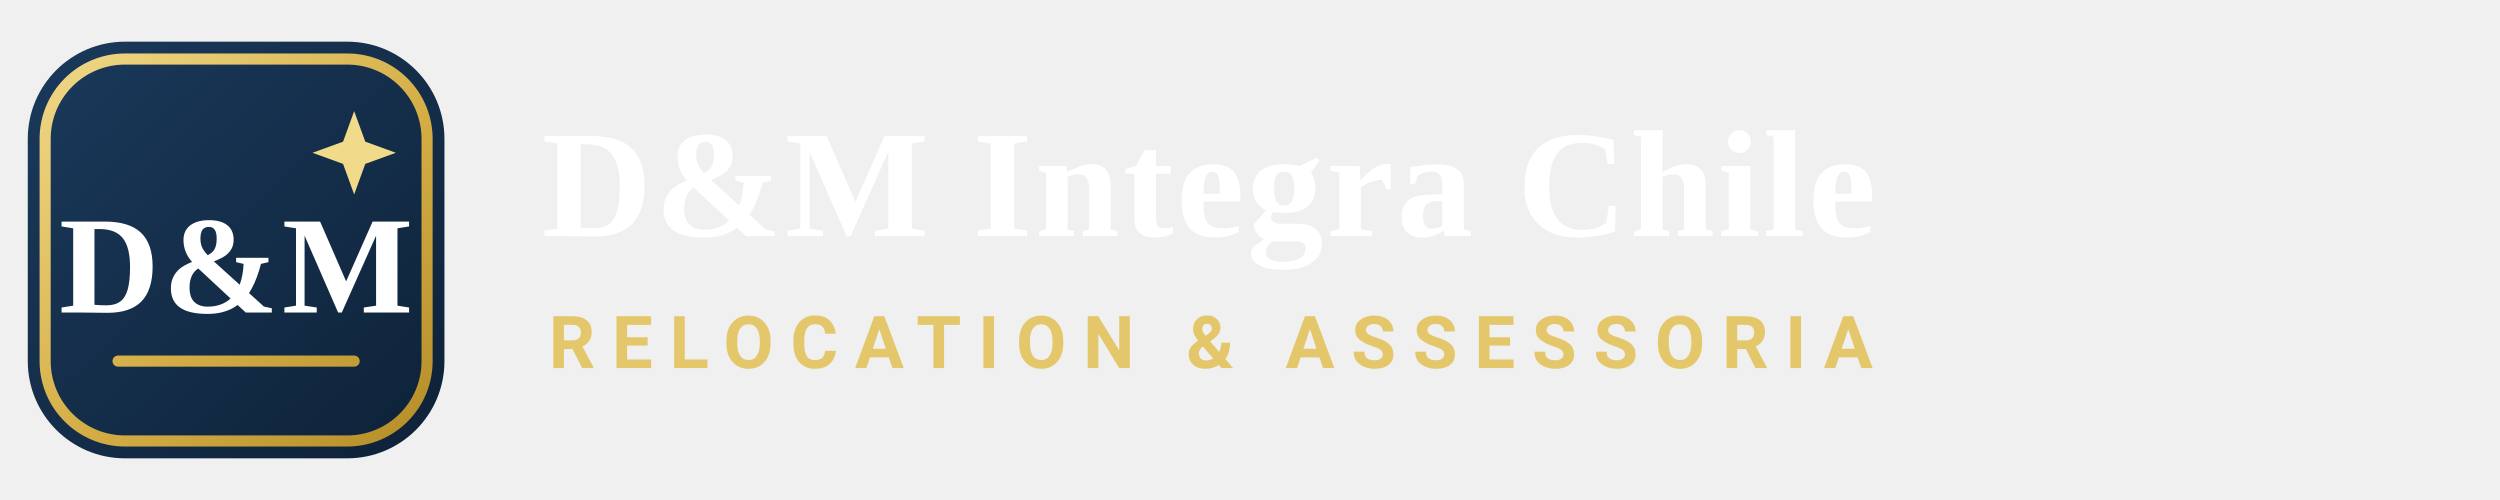
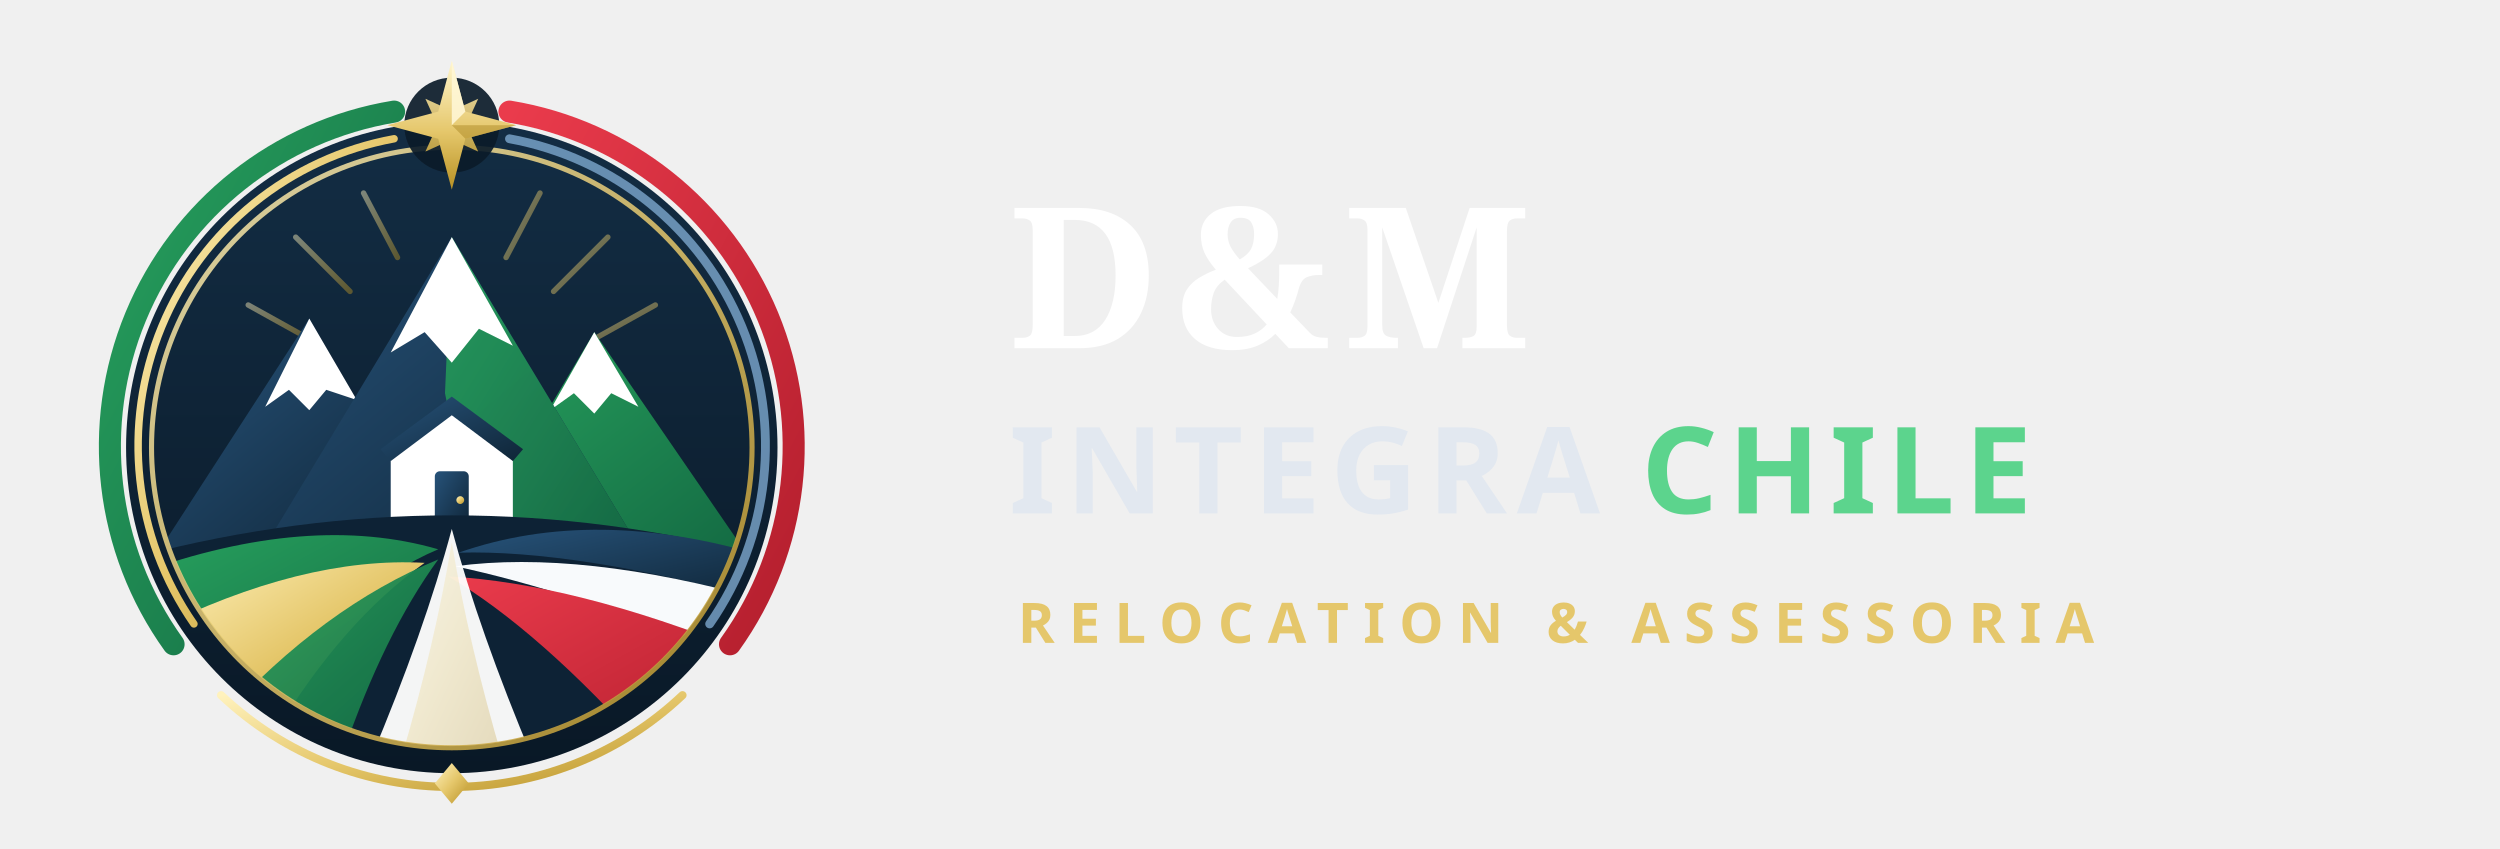
- <svg xmlns="http://www.w3.org/2000/svg" viewBox="0 0 360 72" fill="none" role="img" aria-label="D&amp;M Integra Chile">
-   <defs>
-     <linearGradient id="dmGoldDark" x1="6" y1="6" x2="62" y2="66" gradientUnits="userSpaceOnUse">
-       <stop offset="0%" stop-color="#F2DA8B" />
-       <stop offset="55%" stop-color="#D4AE45" />
-       <stop offset="100%" stop-color="#B48C27" />
-     </linearGradient>
-     <linearGradient id="dmBadgeDark" x1="6" y1="6" x2="62" y2="66" gradientUnits="userSpaceOnUse">
-       <stop offset="0%" stop-color="#1A395B" />
-       <stop offset="100%" stop-color="#0E2238" />
-     </linearGradient>
-   </defs>
-   <rect x="4" y="6" width="60" height="60" rx="14" fill="url(#dmBadgeDark)" />
-   <rect x="6.5" y="8.5" width="55" height="55" rx="11.5" stroke="url(#dmGoldDark)" stroke-width="1.6" />
-   <path d="M51 16L52.6 20.4L57 22L52.6 23.6L51 28L49.4 23.6L45 22L49.4 20.4L51 16Z" fill="#F2DA8B" />
-   <text x="34" y="45" text-anchor="middle" fill="#FFFFFF" font-family="Georgia, 'Times New Roman', serif" font-weight="700" font-size="20" letter-spacing="0.5">D&amp;M</text>
-   <line x1="17" y1="52" x2="51" y2="52" stroke="url(#dmGoldDark)" stroke-width="1.6" stroke-linecap="round" />
-   <text x="78" y="34" fill="#FFFFFF" font-family="Georgia, 'Times New Roman', serif" font-weight="700" font-size="22" letter-spacing="0.4">D&amp;M Integra Chile</text>
-   <text x="79" y="53" fill="#E5C76B" font-family="system-ui, -apple-system, 'Segoe UI', Roboto, sans-serif" font-weight="700" font-size="10.5" letter-spacing="2.4">RELOCATION &amp; ASSESSORIA</text>
+ <svg xmlns="http://www.w3.org/2000/svg" viewBox="0 0 560 190" role="img" aria-label="Logotipo Completo (Fundo Escuro)" class="h-20 w-auto max-w-full object-contain" width="560" height="190">
+   <g transform="translate(10, 6) scale(0.76)">
+     <defs>
+       <linearGradient id="dmG_r8" x1="0%" y1="0%" x2="100%" y2="100%">
+         <stop offset="0%" stop-color="#FFF2BD" />
+         <stop offset="50%" stop-color="#E5C76B" />
+         <stop offset="100%" stop-color="#B99226" />
+       </linearGradient>
+       <linearGradient id="dmGV_r8" x1="50%" y1="0%" x2="50%" y2="100%">
+         <stop offset="0%" stop-color="#FFF6CE" />
+         <stop offset="55%" stop-color="#E5C76B" />
+         <stop offset="100%" stop-color="#B89124" />
+       </linearGradient>
+       <linearGradient id="dmN_r8" x1="0%" y1="0%" x2="100%" y2="100%">
+         <stop offset="0%" stop-color="#27537A" />
+         <stop offset="100%" stop-color="#0F2537" />
+       </linearGradient>
+       <linearGradient id="dmE_r8" x1="0%" y1="0%" x2="100%" y2="100%">
+         <stop offset="0%" stop-color="#27A15E" />
+         <stop offset="100%" stop-color="#146B43" />
+       </linearGradient>
+       <linearGradient id="dmC_r8" x1="0%" y1="0%" x2="100%" y2="100%">
+         <stop offset="0%" stop-color="#EA3B4C" />
+         <stop offset="100%" stop-color="#B31E2D" />
+       </linearGradient>
+       <linearGradient id="dmS_r8" x1="50%" y1="0%" x2="50%" y2="100%">
+         <stop offset="0%" stop-color="#132D44" />
+         <stop offset="100%" stop-color="#091826" />
+       </linearGradient>
+       <clipPath id="dmClip_r8">
+         <circle cx="120" cy="124" r="88" />
+       </clipPath>
+     </defs>
+     <circle cx="120" cy="124" r="96" fill="url(#dmS_r8)" />
+     <path d="M 103 25 A 100 100 0 0 0 38 182" fill="none" stroke="url(#dmE_r8)" stroke-width="6.5" stroke-linecap="round" />
+     <path d="M 103 33 A 92 92 0 0 0 44 176" fill="none" stroke="url(#dmG_r8)" stroke-width="2.2" stroke-linecap="round" />
+     <path d="M 137 25 A 100 100 0 0 1 202 182" fill="none" stroke="url(#dmC_r8)" stroke-width="6.5" stroke-linecap="round" />
+     <path d="M 137 33 A 92 92 0 0 1 196 176" fill="none" stroke="#7FAAD1" stroke-width="2.6" stroke-linecap="round" opacity="0.78" />
+     <path d="M 52 197 A 99 99 0 0 0 188 197" fill="none" stroke="url(#dmG_r8)" stroke-width="2.4" stroke-linecap="round" />
+     <polygon points="120,217 125,223 120,229 115,223" fill="url(#dmG_r8)" />
+     <g clip-path="url(#dmClip_r8)">
+       <g stroke="url(#dmG_r8)" stroke-width="1.6" stroke-linecap="round" opacity="0.45">
+         <line x1="120" y1="62" x2="120" y2="42" />
+         <line x1="104" y1="68" x2="94" y2="49" />
+         <line x1="136" y1="68" x2="146" y2="49" />
+         <line x1="90" y1="78" x2="74" y2="62" />
+         <line x1="150" y1="78" x2="166" y2="62" />
+         <line x1="78" y1="92" x2="60" y2="82" />
+         <line x1="162" y1="92" x2="180" y2="82" />
+       </g>
+       <polygon points="34,154 78,86 116,154" fill="url(#dmN_r8)" />
+       <polygon points="78,86 92,110 83,107 78,113 72,107 65,112" fill="#FFFFFF" />
+       <polygon points="124,154 162,90 206,154" fill="url(#dmE_r8)" />
+       <polygon points="162,90 175,112 167,108 162,114 156,108 149,113" fill="#FFFFFF" />
+       <polygon points="62,158 120,62 178,158" fill="url(#dmN_r8)" />
+       <polygon points="120,62 178,158 128,158 118,108" fill="url(#dmE_r8)" opacity="0.92" />
+       <polygon points="120,62 138,94 128,89 120,99 112,90 102,96" fill="#FFFFFF" />
+       <path d="M 120 112 L 138 125 L 138 148 L 102 148 L 102 125 Z" fill="#FFFFFF" />
+       <path d="M 120 109 L 141 124.5 L 138 128 L 120 114.5 L 102 128 L 99 124.5 Z" fill="url(#dmN_r8)" />
+       <rect x="115" y="131" width="10" height="17" rx="1.5" fill="url(#dmN_r8)" />
+       <circle cx="122.5" cy="139.5" r="1.15" fill="url(#dmG_r8)" />
+       <path d="M 28 156 Q 120 132 212 156 L 212 220 L 28 220 Z" fill="#0D2235" />
+       <path d="M 28 161 Q 78 143 116 154 Q 90 165 62 198 L 28 190 Z" fill="url(#dmE_r8)" />
+       <path d="M 32 178 Q 76 156 112 158 Q 88 175 68 208 L 36 202 Z" fill="url(#dmG_r8)" />
+       <path d="M 52 204 Q 82 171 116 157 Q 100 179 88 214 L 58 214 Z" fill="url(#dmE_r8)" opacity="0.94" />
+       <path d="M 212 156 Q 162 141 122 155 Q 156 154 212 169 Z" fill="url(#dmN_r8)" />
+       <path d="M 212 169 Q 158 154 121 159 Q 154 166 206 186 Z" fill="#F8FAFC" />
+       <path d="M 206 184 Q 156 164 119 162 Q 146 178 178 214 L 212 204 Z" fill="url(#dmC_r8)" />
+       <path d="M 96 216 Q 112 178 120 148 Q 128 178 144 216 Z" fill="#FFFFFF" opacity="0.95" />
+       <path d="M 105 216 Q 115 182 120 152 Q 125 182 135 216 Z" fill="url(#dmG_r8)" opacity="0.28" />
+     </g>
+     <circle cx="120" cy="124" r="88.5" fill="none" stroke="url(#dmG_r8)" stroke-width="1.5" opacity="0.85" />
+     <g transform="translate(120, 29)">
+       <circle cx="0" cy="0" r="14" fill="#0B1B29" opacity="0.92" />
+       <polygon points="0,-11 3,-3 11,0 3,3 0,11 -3,3 -11,0 -3,-3" fill="url(#dmG_r8)" transform="rotate(45)" opacity="0.9" />
+       <polygon points="0,-19 4,-4 19,0 4,4 0,19 -4,4 -19,0 -4,-4" fill="url(#dmGV_r8)" />
+       <polygon points="0,-19 4,-4 0,0" fill="#FFF7D6" opacity="0.88" />
+       <polygon points="0,0 19,0 4,4" fill="#A6821E" opacity="0.45" />
+     </g>
+   </g>
+   <line x1="205" y1="38" x2="205" y2="152" stroke="url(#dmG_r8)" stroke-width="1.5" opacity="0.65" />
+   <text x="226" y="78" font-family="'Playfair Display', Georgia, serif" font-weight="700" font-size="44" letter-spacing="3" fill="#FFFFFF">D&amp;M</text>
+   <text x="226" y="115" font-family="'Plus Jakarta Sans', 'Outfit', system-ui, sans-serif" font-weight="800" font-size="27" letter-spacing="2.2" fill="#E2E8F0">INTEGRA <tspan fill="#5CD48D">CHILE</tspan>
+   </text>
+   <text x="228" y="144" font-family="'Plus Jakarta Sans', system-ui, sans-serif" font-weight="600" font-size="12.5" letter-spacing="3.2" fill="#E5C76B">RELOCATION &amp; ASSESSORIA</text>
</svg>
